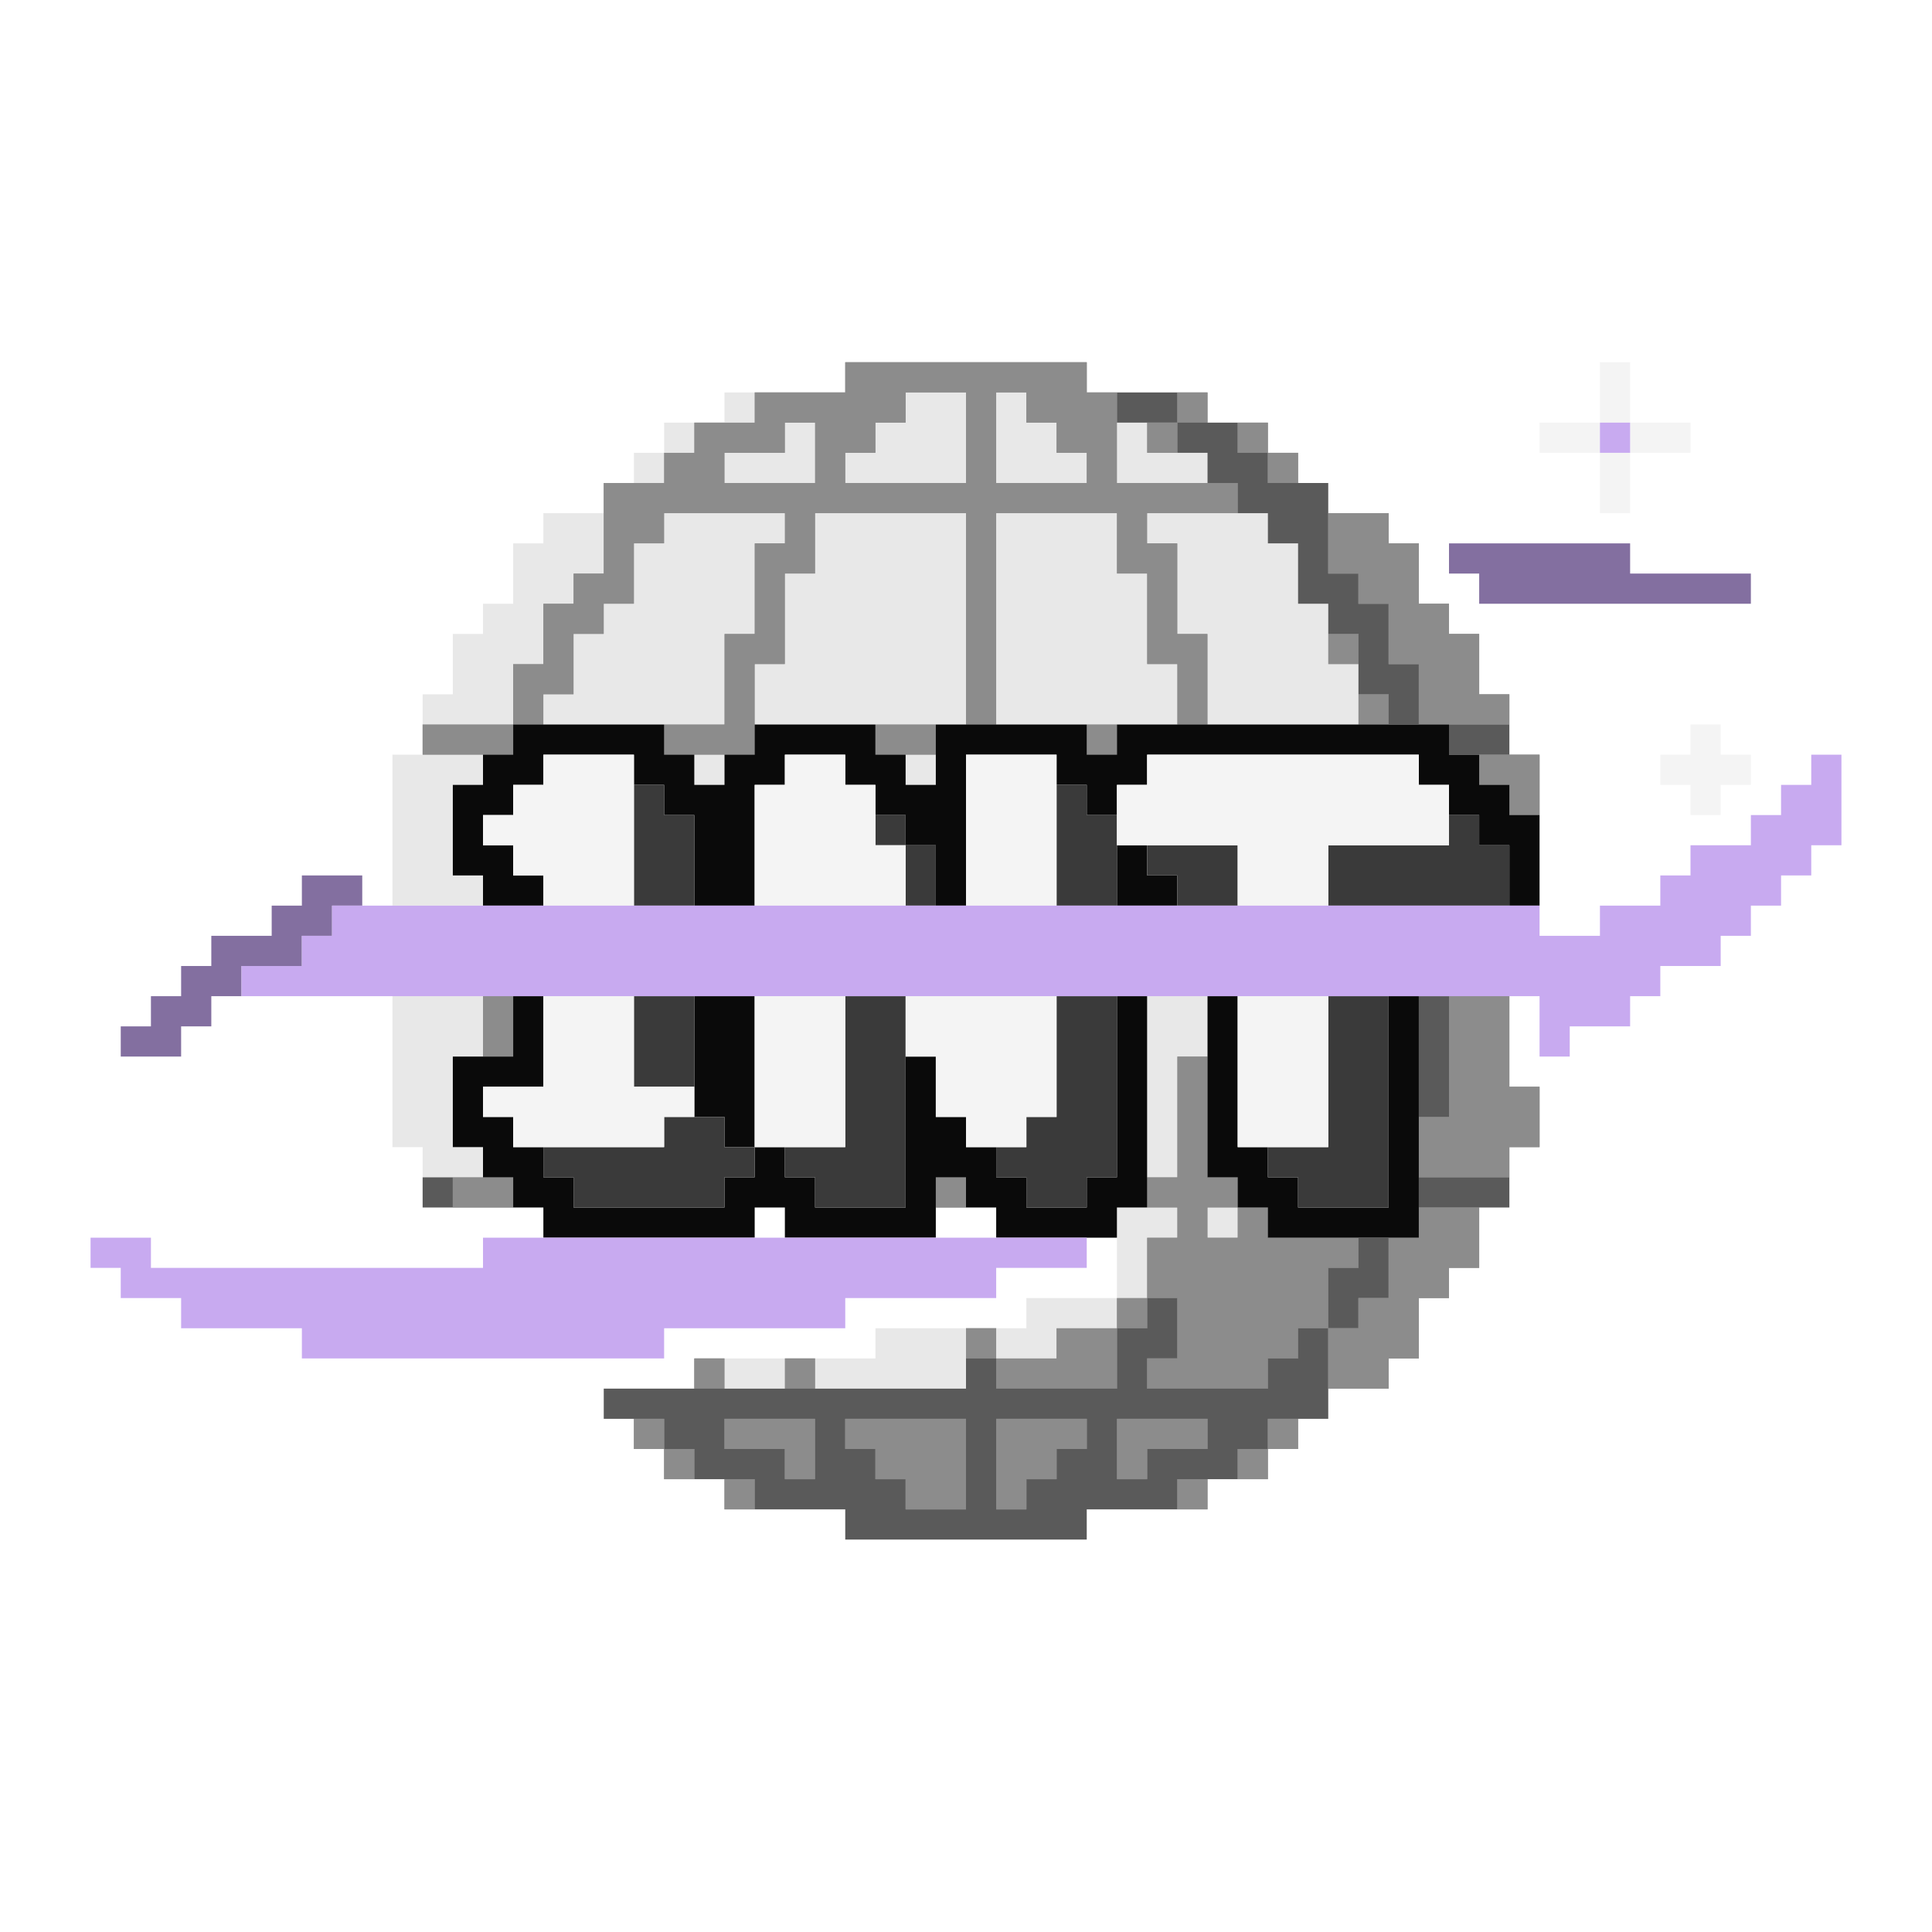
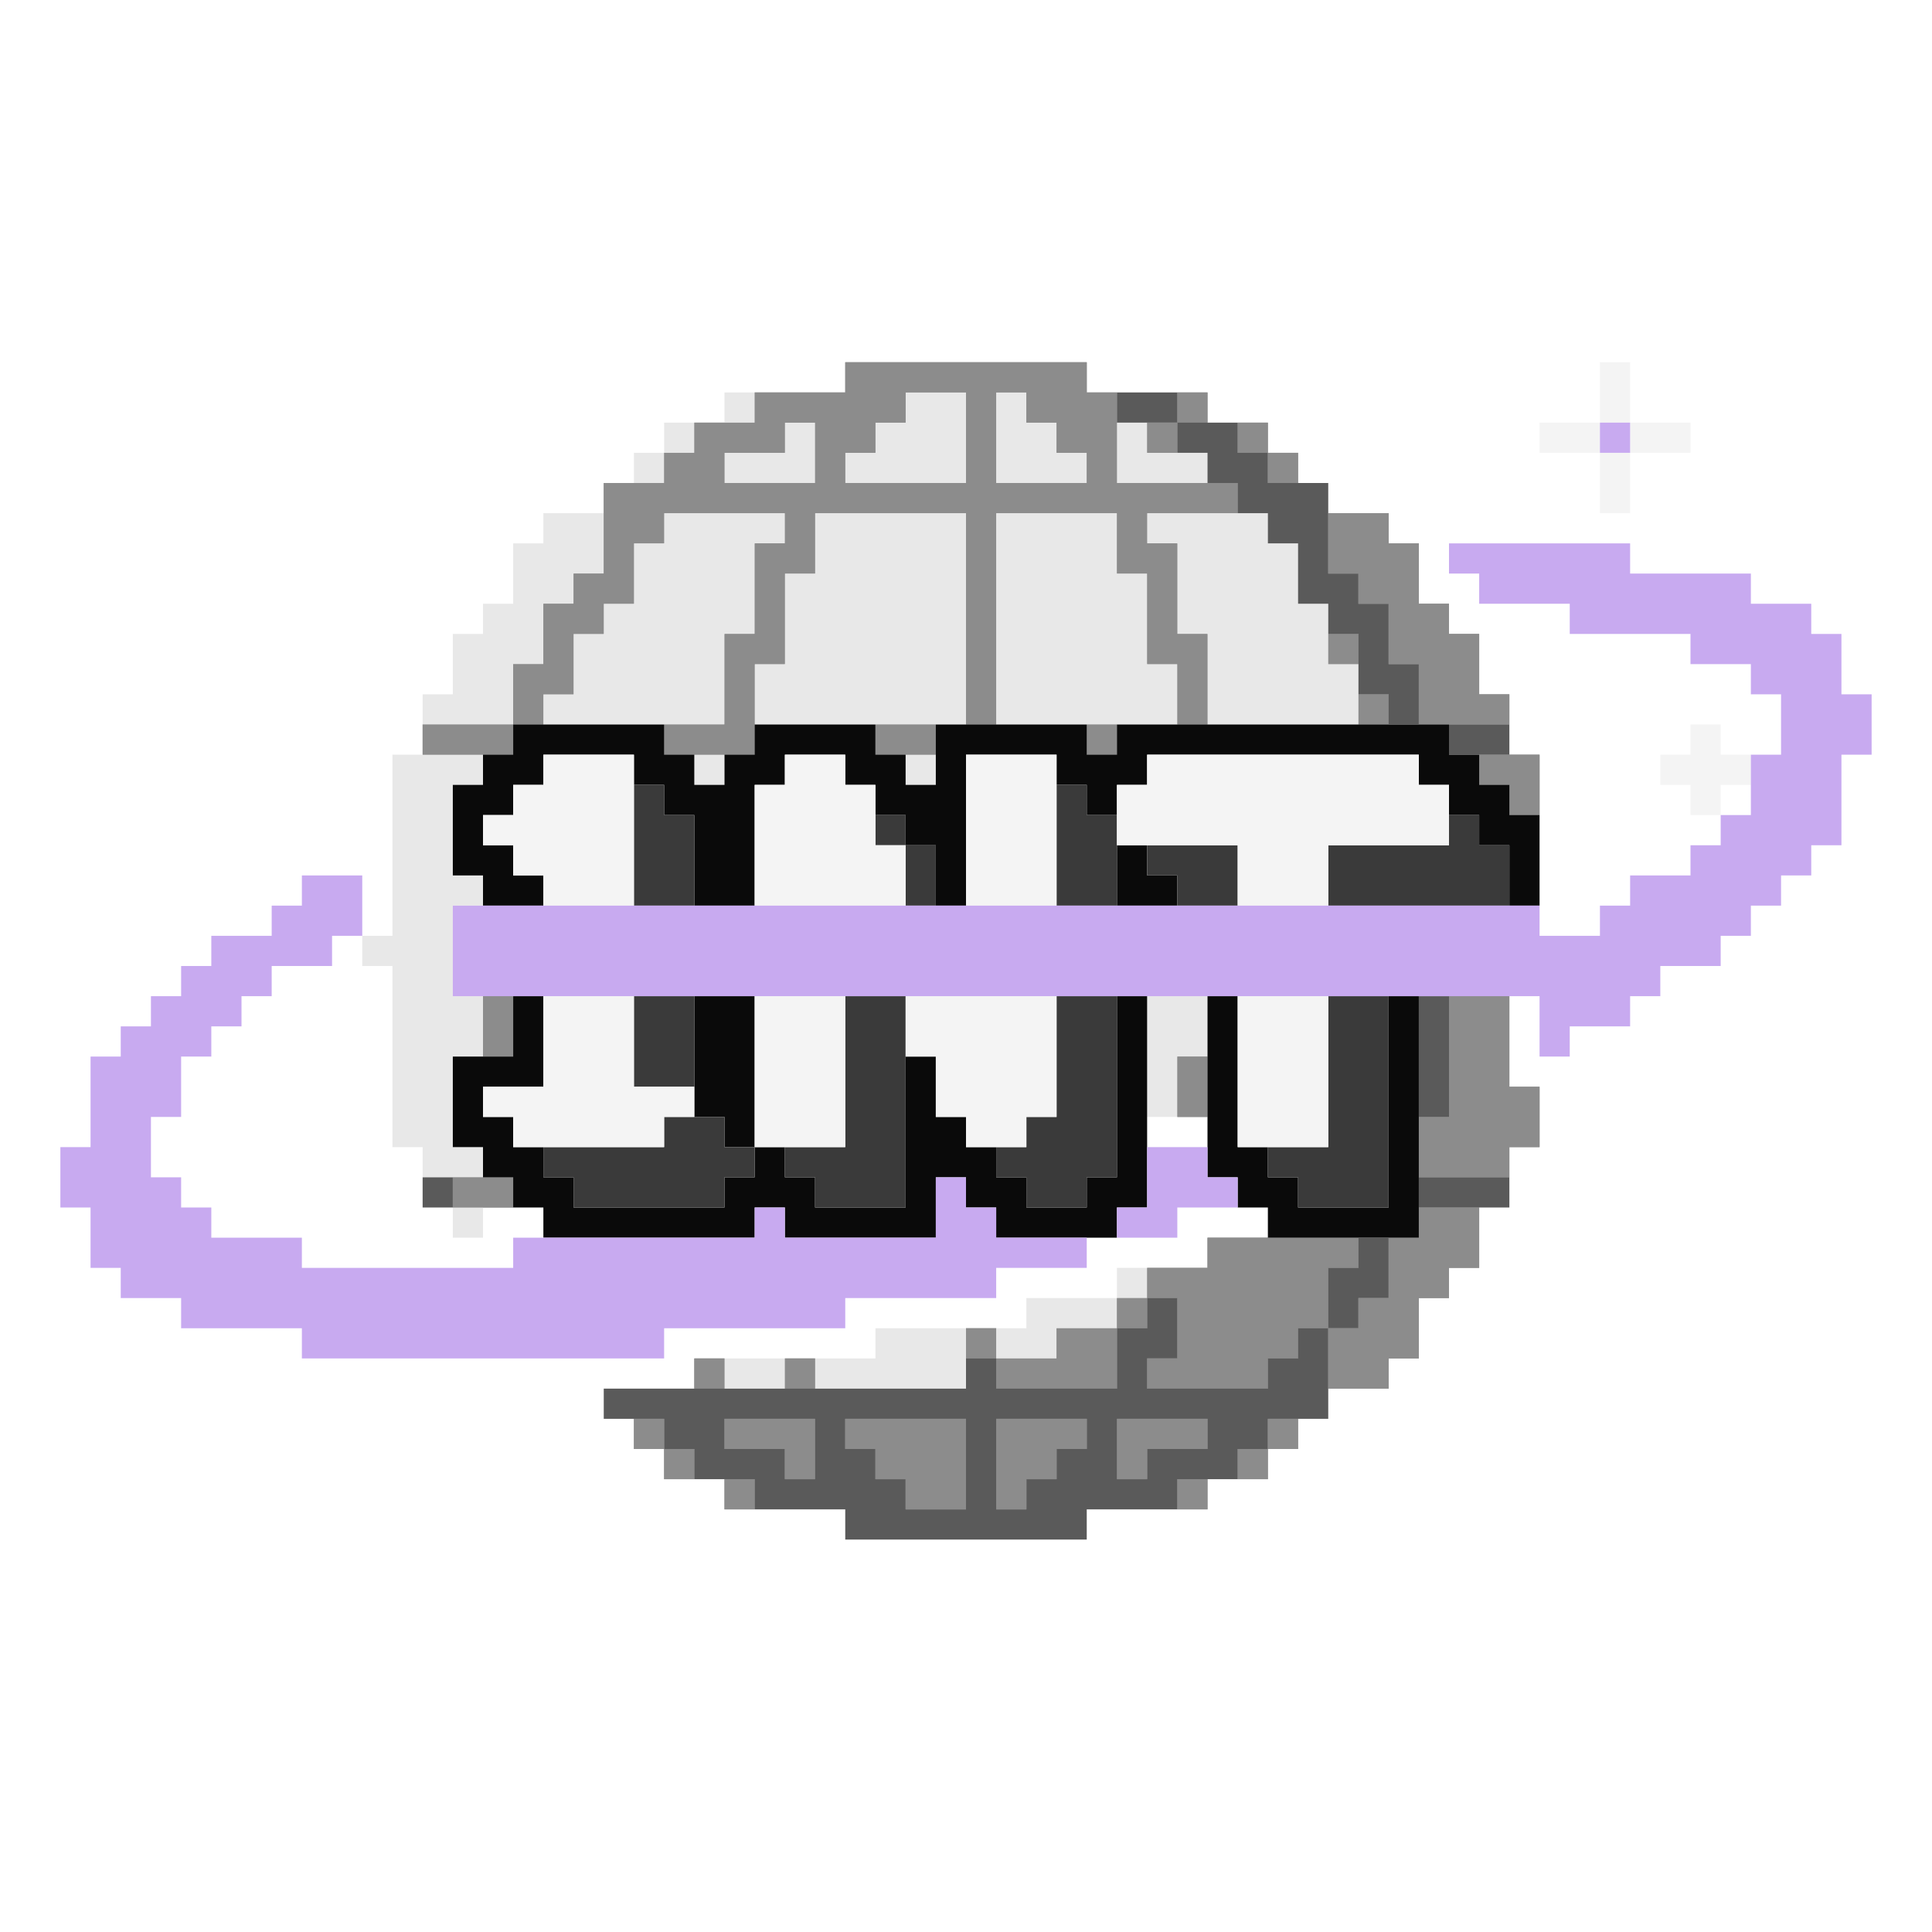
<svg xmlns="http://www.w3.org/2000/svg" viewBox="0 0 512 512" width="512" height="512">
-   <path d="M384.00 144.00h48.00v8.00h-48.00zM392.00 152.00h72.00v8.00h-72.00zM80.00 232.00h16.00v8.00h-16.00zM72.00 240.00h16.00v8.00h-16.00zM56.00 248.00h24.00v8.00h-24.00zM48.00 256.00h16.00v8.00h-16.00zM40.00 264.00h16.00v8.00h-16.00zM32.00 272.00h16.00v8.00h-16.00z" fill="#836fa0" />
-   <path d="M224.00 96.00h64.00v8.00h-64.00zM200.00 104.00h40.00v8.00h-40.00zM256.00 104.00h8.00v8.00h-8.00zM272.00 104.00h24.00v8.00h-24.00zM312.00 104.00h8.00v8.00h-8.00zM184.00 112.00h24.00v8.00h-24.00zM216.00 112.00h16.00v8.00h-16.00zM256.00 112.00h8.00v8.00h-8.00zM280.00 112.00h16.00v8.00h-16.00zM304.00 112.00h8.00v8.00h-8.00zM328.00 112.00h8.00v8.00h-8.00zM176.00 120.00h16.00v8.00h-16.00zM216.00 120.00h8.00v8.00h-8.00zM256.00 120.00h8.00v8.00h-8.00zM288.00 120.00h8.00v8.00h-8.00zM336.00 120.00h8.00v8.00h-8.00zM160.00 128.00h168.00v8.00h-168.00zM160.00 136.00h16.00v8.00h-16.00zM208.00 136.00h8.00v8.00h-8.00zM256.00 136.00h8.00v8.00h-8.00zM296.00 136.00h8.00v8.00h-8.00zM352.00 136.00h16.00v8.00h-16.00zM160.00 144.00h8.00v8.00h-8.00zM200.00 144.00h16.00v8.00h-16.00zM256.00 144.00h8.00v8.00h-8.00zM296.00 144.00h16.00v8.00h-16.00zM352.00 144.00h24.00v8.00h-24.00zM152.00 152.00h16.00v8.00h-16.00zM200.00 152.00h8.00v8.00h-8.00zM256.00 152.00h8.00v8.00h-8.00zM304.00 152.00h8.00v8.00h-8.00zM360.00 152.00h16.00v8.00h-16.00zM144.00 160.00h16.00v8.00h-16.00zM200.00 160.00h8.00v8.00h-8.00zM256.00 160.00h8.00v8.00h-8.00zM304.00 160.00h8.00v8.00h-8.00zM368.00 160.00h16.00v8.00h-16.00zM144.00 168.00h8.00v8.00h-8.00zM192.00 168.00h16.00v8.00h-16.00zM256.00 168.00h8.00v8.00h-8.00zM304.00 168.00h16.00v8.00h-16.00zM352.00 168.00h8.00v8.00h-8.00zM368.00 168.00h24.00v8.00h-24.00zM136.00 176.00h16.00v8.00h-16.00zM192.00 176.00h8.00v8.00h-8.00zM256.00 176.00h8.00v8.00h-8.00zM312.00 176.00h8.00v8.00h-8.00zM376.00 176.00h16.00v8.00h-16.00zM136.00 184.00h8.00v8.00h-8.00zM192.00 184.00h8.00v8.00h-8.00zM256.00 184.00h8.00v8.00h-8.00zM312.00 184.00h8.00v8.00h-8.00zM360.00 184.00h8.00v8.00h-8.00zM376.00 184.00h24.00v8.00h-24.00zM112.00 192.00h24.00v8.00h-24.00zM176.00 192.00h24.00v8.00h-24.00zM232.00 192.00h16.00v8.00h-16.00zM288.00 192.00h8.00v8.00h-8.00zM392.00 200.00h16.00v8.00h-16.00zM400.00 208.00h8.00v8.00h-8.00zM128.00 264.00h8.00v8.00h-8.00zM384.00 264.00h16.00v8.00h-16.00zM128.00 272.00h8.00v8.00h-8.00zM384.00 272.00h16.00v8.00h-16.00zM312.00 280.00h8.00v8.00h-8.00zM384.00 280.00h16.00v8.00h-16.00zM312.00 288.00h8.00v8.00h-8.00zM384.00 288.00h24.00v8.00h-24.00zM312.00 296.00h8.00v8.00h-8.00zM376.00 296.00h32.00v8.00h-32.00zM312.00 304.00h8.00v8.00h-8.00zM376.00 304.00h24.00v8.00h-24.00zM120.00 312.00h16.00v8.00h-16.00zM248.00 312.00h8.00v8.00h-8.00zM304.00 312.00h24.00v8.00h-24.00zM312.00 320.00h8.00v8.00h-8.00zM328.00 320.00h8.00v8.00h-8.00zM376.00 320.00h16.00v8.00h-16.00zM304.00 328.00h56.00v8.00h-56.00zM368.00 328.00h24.00v8.00h-24.00zM304.00 336.00h48.00v8.00h-48.00zM368.00 336.00h16.00v8.00h-16.00zM296.00 344.00h8.00v8.00h-8.00zM312.00 344.00h40.00v8.00h-40.00zM360.00 344.00h16.00v8.00h-16.00zM256.00 352.00h8.00v8.00h-8.00zM280.00 352.00h16.00v8.00h-16.00zM312.00 352.00h32.00v8.00h-32.00zM352.00 352.00h24.00v8.00h-24.00zM184.00 360.00h8.00v8.00h-8.00zM208.00 360.00h8.00v8.00h-8.00zM264.00 360.00h32.00v8.00h-32.00zM304.00 360.00h32.00v8.00h-32.00zM352.00 360.00h16.00v8.00h-16.00zM168.00 376.00h8.00v8.00h-8.00zM192.00 376.00h24.00v8.00h-24.00zM224.00 376.00h32.00v8.00h-32.00zM264.00 376.00h24.00v8.00h-24.00zM296.00 376.00h24.00v8.00h-24.00zM336.00 376.00h8.00v8.00h-8.00zM176.00 384.00h8.00v8.00h-8.00zM208.00 384.00h8.00v8.00h-8.00zM232.00 384.00h24.00v8.00h-24.00zM264.00 384.00h16.00v8.00h-16.00zM296.00 384.00h8.00v8.00h-8.00zM328.00 384.00h8.00v8.00h-8.00zM192.00 392.00h8.00v8.00h-8.00zM240.00 392.00h16.00v8.00h-16.00zM264.00 392.00h8.00v8.00h-8.00zM312.00 392.00h8.00v8.00h-8.00z" fill="#8c8c8c" />
-   <path d="M192.00 104.00h8.00v8.00h-8.00zM240.00 104.00h16.00v8.00h-16.00zM264.00 104.00h8.00v8.00h-8.00zM176.00 112.00h8.00v8.00h-8.00zM208.00 112.00h8.00v8.00h-8.00zM232.00 112.00h24.00v8.00h-24.00zM264.00 112.00h16.00v8.00h-16.00zM296.00 112.00h8.00v8.00h-8.00zM168.00 120.00h8.00v8.00h-8.00zM192.00 120.00h24.00v8.00h-24.00zM224.00 120.00h32.00v8.00h-32.00zM264.00 120.00h24.00v8.00h-24.00zM296.00 120.00h24.00v8.00h-24.00zM144.00 136.00h16.00v8.00h-16.00zM176.00 136.00h32.00v8.00h-32.00zM216.00 136.00h40.00v8.00h-40.00zM264.00 136.00h32.00v8.00h-32.00zM304.00 136.00h32.00v8.00h-32.00zM136.00 144.00h24.00v8.00h-24.00zM168.00 144.00h32.00v8.00h-32.00zM216.00 144.00h40.00v8.00h-40.00zM264.00 144.00h32.00v8.00h-32.00zM312.00 144.00h32.00v8.00h-32.00zM136.00 152.00h16.00v8.00h-16.00zM168.00 152.00h32.00v8.00h-32.00zM208.00 152.00h48.00v8.00h-48.00zM264.00 152.00h40.00v8.00h-40.00zM312.00 152.00h32.00v8.00h-32.00zM128.00 160.00h16.00v8.00h-16.00zM160.00 160.00h40.00v8.00h-40.00zM208.00 160.00h48.00v8.00h-48.00zM264.00 160.00h40.00v8.00h-40.00zM312.00 160.00h40.00v8.00h-40.00zM120.00 168.00h24.00v8.00h-24.00zM152.00 168.00h40.00v8.00h-40.00zM208.00 168.00h48.00v8.00h-48.00zM264.00 168.00h40.00v8.00h-40.00zM320.00 168.00h32.00v8.00h-32.00zM120.00 176.00h16.00v8.00h-16.00zM152.00 176.00h40.00v8.00h-40.00zM200.00 176.00h56.00v8.00h-56.00zM264.00 176.00h48.00v8.00h-48.00zM320.00 176.00h40.00v8.00h-40.00zM112.00 184.00h24.00v8.00h-24.00zM144.00 184.00h48.00v8.00h-48.00zM200.00 184.00h56.00v8.00h-56.00zM264.00 184.00h48.00v8.00h-48.00zM320.00 184.00h40.00v8.00h-40.00zM104.00 200.00h24.00v8.00h-24.00zM184.00 200.00h8.00v8.00h-8.00zM240.00 200.00h8.00v8.00h-8.00zM104.00 208.00h16.00v8.00h-16.00zM104.00 216.00h16.00v8.00h-16.00zM104.00 224.00h16.00v8.00h-16.00zM104.00 232.00h24.00v8.00h-24.00zM104.00 264.00h24.00v8.00h-24.00zM304.00 264.00h16.00v8.00h-16.00zM104.00 272.00h24.00v8.00h-24.00zM304.00 272.00h16.00v8.00h-16.00zM104.00 280.00h16.00v8.00h-16.00zM304.00 280.00h8.00v8.00h-8.00zM104.00 288.00h16.00v8.00h-16.00zM304.00 288.00h8.00v8.00h-8.00zM104.00 296.00h16.00v8.00h-16.00zM304.00 296.00h8.00v8.00h-8.00zM112.00 304.00h16.00v8.00h-16.00zM304.00 304.00h8.00v8.00h-8.00zM296.00 320.00h16.00v8.00h-16.00zM320.00 320.00h8.00v8.00h-8.00zM296.00 328.00h8.00v8.00h-8.00zM296.00 336.00h8.00v8.00h-8.00zM272.00 344.00h24.00v8.00h-24.00zM232.00 352.00h24.00v8.00h-24.00zM264.00 352.00h16.00v8.00h-16.00zM192.00 360.00h16.00v8.00h-16.00zM216.00 360.00h40.00v8.00h-40.00z" fill="#e8e8e8" />
-   <path d="M224.00 96.00h64.00v8.00h-64.00zM200.00 104.00h40.00v8.00h-40.00zM256.00 104.00h8.00v8.00h-8.00zM272.00 104.00h24.00v8.00h-24.00zM312.00 104.00h8.00v8.00h-8.00zM184.00 112.00h24.00v8.00h-24.00zM216.00 112.00h16.00v8.00h-16.00zM256.00 112.00h8.00v8.00h-8.00zM280.00 112.00h16.00v8.00h-16.00zM304.00 112.00h8.00v8.00h-8.00zM328.00 112.00h8.00v8.00h-8.00zM176.00 120.00h16.00v8.00h-16.00zM216.00 120.00h8.00v8.00h-8.00zM256.00 120.00h8.00v8.00h-8.00zM288.00 120.00h8.00v8.00h-8.00zM336.00 120.00h8.00v8.00h-8.00zM160.00 128.00h168.00v8.00h-168.00zM160.00 136.00h16.00v8.00h-16.00zM208.00 136.00h8.00v8.00h-8.00zM256.00 136.00h8.00v8.00h-8.00zM296.00 136.00h8.00v8.00h-8.00zM352.00 136.00h16.00v8.00h-16.00zM160.00 144.00h8.00v8.00h-8.00zM200.00 144.00h16.00v8.00h-16.00zM256.00 144.00h8.00v8.00h-8.00zM296.00 144.00h16.00v8.00h-16.00zM352.00 144.00h24.00v8.00h-24.00zM152.00 152.00h16.00v8.00h-16.00zM200.00 152.00h8.00v8.00h-8.00zM256.00 152.00h8.00v8.00h-8.00zM304.00 152.00h8.00v8.00h-8.00zM360.00 152.00h16.00v8.00h-16.00zM144.00 160.00h16.00v8.00h-16.00zM200.00 160.00h8.00v8.00h-8.00zM256.00 160.00h8.00v8.00h-8.00zM304.00 160.00h8.00v8.00h-8.00zM368.00 160.00h16.00v8.00h-16.00zM144.00 168.00h8.00v8.00h-8.00zM192.00 168.00h16.00v8.00h-16.00zM256.00 168.00h8.00v8.00h-8.00zM304.00 168.00h16.00v8.00h-16.00zM352.00 168.00h8.00v8.00h-8.00zM368.00 168.00h24.00v8.00h-24.00zM136.00 176.00h16.00v8.00h-16.00zM192.00 176.00h8.00v8.00h-8.00zM256.00 176.00h8.00v8.00h-8.00zM312.00 176.00h8.00v8.00h-8.00zM376.00 176.00h16.00v8.00h-16.00zM136.00 184.00h8.00v8.00h-8.00zM192.00 184.00h8.00v8.00h-8.00zM256.00 184.00h8.00v8.00h-8.00zM312.00 184.00h8.00v8.00h-8.00zM360.00 184.00h8.00v8.00h-8.00zM376.00 184.00h24.00v8.00h-24.00zM112.00 192.00h24.00v8.00h-24.00zM176.00 192.00h24.00v8.00h-24.00zM232.00 192.00h16.00v8.00h-16.00zM288.00 192.00h8.00v8.00h-8.00zM392.00 200.00h16.00v8.00h-16.00zM400.00 208.00h8.00v8.00h-8.00zM128.00 264.00h8.00v8.00h-8.00zM384.00 264.00h16.00v8.00h-16.00zM128.00 272.00h8.00v8.00h-8.00zM384.00 272.00h16.00v8.00h-16.00zM312.00 280.00h8.00v8.00h-8.00zM384.00 280.00h16.00v8.00h-16.00zM312.00 288.00h8.00v8.00h-8.00zM384.00 288.00h24.00v8.00h-24.00zM312.00 296.00h8.00v8.00h-8.00zM376.00 296.00h32.00v8.00h-32.00zM312.00 304.00h8.00v8.00h-8.00zM376.00 304.00h24.00v8.00h-24.00zM120.00 312.00h16.00v8.00h-16.00zM248.00 312.00h8.00v8.00h-8.00zM304.00 312.00h24.00v8.00h-24.00zM312.00 320.00h8.00v8.00h-8.00zM328.00 320.00h8.00v8.00h-8.00zM376.00 320.00h16.00v8.00h-16.00zM304.00 328.00h56.00v8.00h-56.00zM368.00 328.00h24.00v8.00h-24.00zM304.00 336.00h48.00v8.00h-48.00zM368.00 336.00h16.00v8.00h-16.00zM296.00 344.00h8.00v8.00h-8.00zM312.00 344.00h40.00v8.00h-40.00zM360.00 344.00h16.00v8.00h-16.00zM256.00 352.00h8.00v8.00h-8.00zM280.00 352.00h16.00v8.00h-16.00zM312.00 352.00h32.00v8.00h-32.00zM352.00 352.00h24.00v8.00h-24.00zM184.00 360.00h8.00v8.00h-8.00zM208.00 360.00h8.00v8.00h-8.00zM264.00 360.00h32.00v8.00h-32.00zM304.00 360.00h32.00v8.00h-32.00zM352.00 360.00h16.00v8.00h-16.00zM168.00 376.00h8.00v8.00h-8.00zM192.00 376.00h24.00v8.00h-24.00zM224.00 376.00h32.00v8.00h-32.00zM264.00 376.00h24.00v8.00h-24.00zM296.00 376.00h24.00v8.00h-24.00zM336.00 376.00h8.00v8.00h-8.00zM176.00 384.00h8.00v8.00h-8.00zM208.00 384.00h8.00v8.00h-8.00zM232.00 384.00h24.00v8.00h-24.00zM264.00 384.00h16.00v8.00h-16.00zM296.00 384.00h8.00v8.00h-8.00zM328.00 384.00h8.00v8.00h-8.00zM192.00 392.00h8.00v8.00h-8.00zM240.00 392.00h16.00v8.00h-16.00zM264.00 392.00h8.00v8.00h-8.00zM312.00 392.00h8.00v8.00h-8.00z" fill="#8c8c8c" />
+   <path d="M224.00 96.00h64.00v8.00h-64.00zM200.00 104.00h40.00v8.00h-40.00zM256.00 104.00h8.00v8.00h-8.00zM272.00 104.00h24.00v8.00h-24.00zM312.00 104.00h8.00v8.00h-8.00zM184.00 112.00h24.00v8.00h-24.00zM216.00 112.00h16.00v8.00h-16.00zM256.00 112.00h8.00v8.00h-8.00zM280.00 112.00h16.00v8.00h-16.00zM304.00 112.00h8.00v8.00h-8.00zM328.00 112.00h8.00v8.00h-8.00zM176.00 120.00h16.00v8.00h-16.00zM216.00 120.00h8.00v8.00h-8.00zM256.00 120.00h8.00v8.00h-8.00zM288.00 120.00h8.00v8.00h-8.00zM336.00 120.00h8.00v8.00h-8.00zM160.00 128.00h168.00v8.00h-168.00zM160.00 136.00h16.00v8.00h-16.00zM208.00 136.00h8.00v8.00h-8.00zM256.00 136.00h8.00v8.00h-8.00zM296.00 136.00h8.00v8.00h-8.00zM352.00 136.00h16.00v8.00h-16.00zM160.00 144.00h8.00v8.00h-8.00zM200.00 144.00h16.00v8.00h-16.00zM256.00 144.00h8.00v8.00h-8.00zM296.00 144.00h16.00v8.00h-16.00zM352.00 144.00h24.00v8.00h-24.00zM152.00 152.00h16.00v8.00h-16.00zM200.00 152.00h8.00v8.00h-8.00zM256.00 152.00h8.00v8.00h-8.00zM304.00 152.00h8.00v8.00h-8.00zM360.00 152.00h16.00v8.00h-16.00zM144.00 160.00h16.00v8.00h-16.00zM200.00 160.00h8.00v8.00h-8.00zM256.00 160.00h8.00v8.00h-8.00zM304.00 160.00h8.00v8.00h-8.00zM368.00 160.00h16.00v8.00h-16.00zM144.00 168.00h8.00v8.00h-8.00zM192.00 168.00h16.00v8.00h-16.00zM256.00 168.00h8.00v8.00h-8.00zM304.00 168.00h16.00v8.00h-16.00zM352.00 168.00h8.00v8.00h-8.00zM368.00 168.00h24.00v8.00h-24.00zM136.00 176.00h16.00v8.00h-16.00zM192.00 176.00h8.00v8.00h-8.00zM256.00 176.00h8.00v8.00h-8.00zM312.00 176.00h8.00v8.00h-8.00zM376.00 176.00h16.00v8.00h-16.00zM136.00 184.00h8.00v8.00h-8.00zM192.00 184.00h8.00v8.00h-8.00zM256.00 184.00h8.00v8.00h-8.00zM312.00 184.00h8.00v8.00h-8.00zM360.00 184.00h8.00v8.00h-8.00zM376.00 184.00h24.00v8.00h-24.00zM112.00 192.00h24.00v8.00h-24.00zM176.00 192.00h24.00v8.00h-24.00zM232.00 192.00h16.00v8.00h-16.00zM288.00 192.00h8.00v8.00h-8.00zM392.00 200.00h16.00v8.00h-16.00zM400.00 208.00h8.00v8.00h-8.00zM128.00 264.00h8.00v8.00h-8.00zM384.00 264.00h16.00v8.00h-16.00zM128.00 272.00h8.00v8.00h-8.00zM384.00 272.00h16.00v8.00h-16.00zM312.00 280.00h8.00v8.00h-8.00zM384.00 280.00h16.00v8.00h-16.00zM312.00 288.00h8.00v8.00h-8.00zM384.00 288.00h24.00v8.00h-24.00zM376.00 296.00h32.00v8.00h-32.00zM376.00 304.00h24.00v8.00h-24.00zM120.00 312.00h16.00v8.00h-16.00zM376.00 320.00h16.00v8.00h-16.00zM320.00 328.00h40.00v8.00h-40.00zM368.00 328.00h24.00v8.00h-24.00zM304.00 336.00h48.00v8.00h-48.00zM368.00 336.00h16.00v8.00h-16.00zM296.00 344.00h8.00v8.00h-8.00zM312.00 344.00h40.00v8.00h-40.00zM360.00 344.00h16.00v8.00h-16.00zM256.00 352.00h8.00v8.00h-8.00zM280.00 352.00h16.00v8.00h-16.00zM312.00 352.00h32.00v8.00h-32.00zM352.00 352.00h24.00v8.00h-24.00zM184.00 360.00h8.00v8.00h-8.00zM208.00 360.00h8.00v8.00h-8.00zM264.00 360.00h32.00v8.00h-32.00zM304.00 360.00h32.00v8.00h-32.00zM352.00 360.00h16.00v8.00h-16.00zM168.00 376.00h8.00v8.00h-8.00zM192.00 376.00h24.00v8.00h-24.00zM224.00 376.00h32.00v8.00h-32.00zM264.00 376.00h24.00v8.00h-24.00zM296.00 376.00h24.00v8.00h-24.00zM336.00 376.00h8.00v8.00h-8.00zM176.00 384.00h8.00v8.00h-8.00zM208.00 384.00h8.00v8.00h-8.00zM232.00 384.00h24.00v8.00h-24.00zM264.00 384.00h16.00v8.00h-16.00zM296.00 384.00h8.00v8.00h-8.00zM328.00 384.00h8.00v8.00h-8.00zM192.00 392.00h8.00v8.00h-8.00zM240.00 392.00h16.00v8.00h-16.00zM264.00 392.00h8.00v8.00h-8.00zM312.00 392.00h8.00v8.00h-8.00z" fill="#8c8c8c" />
+   <path d="M192.00 104.00h8.00v8.00h-8.00zM240.00 104.00h16.00v8.00h-16.00zM264.00 104.00h8.00v8.00h-8.00zM176.00 112.00h8.00v8.00h-8.00zM208.00 112.00h8.00v8.00h-8.00zM232.00 112.00h24.00v8.00h-24.00zM264.00 112.00h16.00v8.00h-16.00zM296.00 112.00h8.00v8.00h-8.00zM168.00 120.00h8.00v8.00h-8.00zM192.00 120.00h24.00v8.00h-24.00zM224.00 120.00h32.00v8.00h-32.00zM264.00 120.00h24.00v8.00h-24.00zM296.00 120.00h24.00v8.00h-24.00zM144.00 136.00h16.00v8.00h-16.00zM176.00 136.00h32.00v8.00h-32.00zM216.00 136.00h40.00v8.00h-40.00zM264.00 136.00h32.00v8.00h-32.00zM304.00 136.00h32.00v8.00h-32.00zM136.00 144.00h24.00v8.00h-24.00zM168.00 144.00h32.00v8.00h-32.00zM216.00 144.00h40.00v8.00h-40.00zM264.00 144.00h32.00v8.00h-32.00zM312.00 144.00h32.00v8.00h-32.00zM136.00 152.00h16.00v8.00h-16.00zM168.00 152.00h32.00v8.00h-32.00zM208.00 152.00h48.00v8.00h-48.00zM264.00 152.00h40.00v8.00h-40.00zM312.00 152.00h32.00v8.00h-32.00zM128.00 160.00h16.00v8.00h-16.00zM160.00 160.00h40.00v8.00h-40.00zM208.00 160.00h48.00v8.00h-48.00zM264.00 160.00h40.00v8.00h-40.00zM312.00 160.00h40.00v8.00h-40.00zM120.00 168.00h24.00v8.00h-24.00zM152.00 168.00h40.00v8.00h-40.00zM208.00 168.00h48.00v8.00h-48.00zM264.00 168.00h40.00v8.00h-40.00zM320.00 168.00h32.00v8.00h-32.00zM120.00 176.00h16.00v8.00h-16.00zM152.00 176.00h40.00v8.00h-40.00zM200.00 176.00h56.00v8.00h-56.00zM264.00 176.00h48.00v8.00h-48.00zM320.00 176.00h40.00v8.00h-40.00zM112.00 184.00h24.00v8.00h-24.00zM144.00 184.00h48.00v8.00h-48.00zM200.00 184.00h56.00v8.00h-56.00zM264.00 184.00h48.00v8.00h-48.00zM320.00 184.00h40.00v8.00h-40.00zM104.00 200.00h24.00v8.00h-24.00zM184.00 200.00h8.00v8.00h-8.00zM240.00 200.00h8.00v8.00h-8.00zM104.00 208.00h16.00v8.00h-16.00zM104.00 216.00h16.00v8.00h-16.00zM104.00 224.00h16.00v8.00h-16.00zM104.00 232.00h24.00v8.00h-24.00zM104.00 240.00h16.00v8.00h-16.00zM96.00 248.00h24.00v8.00h-24.00zM104.00 256.00h16.00v8.00h-16.00zM104.00 264.00h24.00v8.00h-24.00zM304.00 264.00h16.00v8.00h-16.00zM104.00 272.00h24.00v8.00h-24.00zM304.00 272.00h16.00v8.00h-16.00zM104.00 280.00h16.00v8.00h-16.00zM304.00 280.00h8.00v8.00h-8.00zM104.00 288.00h16.00v8.00h-16.00zM304.00 288.00h8.00v8.00h-8.00zM104.00 296.00h16.00v8.00h-16.00zM112.00 304.00h16.00v8.00h-16.00zM120.00 320.00h8.00v8.00h-8.00zM296.00 336.00h8.00v8.00h-8.00zM272.00 344.00h24.00v8.00h-24.00zM232.00 352.00h24.00v8.00h-24.00zM264.00 352.00h16.00v8.00h-16.00zM192.00 360.00h16.00v8.00h-16.00zM216.00 360.00h40.00v8.00h-40.00z" fill="#e8e8e8" />
+   <path d="M224.00 96.00h64.00v8.00h-64.00zM200.00 104.00h40.00v8.00h-40.00zM256.00 104.00h8.00v8.00h-8.00zM272.00 104.00h24.00v8.00h-24.00zM312.00 104.00h8.00v8.00h-8.00zM184.00 112.00h24.00v8.00h-24.00zM216.00 112.00h16.00v8.00h-16.00zM256.00 112.00h8.00v8.00h-8.00zM280.00 112.00h16.00v8.00h-16.00zM304.00 112.00h8.00v8.00h-8.00zM328.00 112.00h8.00v8.00h-8.00zM176.00 120.00h16.00v8.00h-16.00zM216.00 120.00h8.00v8.00h-8.00zM256.00 120.00h8.00v8.00h-8.00zM288.00 120.00h8.00v8.00h-8.00zM336.00 120.00h8.00v8.00h-8.00zM160.00 128.00h168.00v8.00h-168.00zM160.00 136.00h16.00v8.00h-16.00zM208.00 136.00h8.00v8.00h-8.00zM256.00 136.00h8.00v8.00h-8.00zM296.00 136.00h8.00v8.00h-8.00zM352.00 136.00h16.00v8.00h-16.00zM160.00 144.00h8.00v8.00h-8.00zM200.00 144.00h16.00v8.00h-16.00zM256.00 144.00h8.00v8.00h-8.00zM296.00 144.00h16.00v8.00h-16.00zM352.00 144.00h24.00v8.00h-24.00zM152.00 152.00h16.00v8.00h-16.00zM200.00 152.00h8.00v8.00h-8.00zM256.00 152.00h8.00v8.00h-8.00zM304.00 152.00h8.00v8.00h-8.00zM360.00 152.00h16.00v8.00h-16.00zM144.00 160.00h16.00v8.00h-16.00zM200.00 160.00h8.00v8.00h-8.00zM256.00 160.00h8.00v8.00h-8.00zM304.00 160.00h8.00v8.00h-8.00zM368.00 160.00h16.00v8.00h-16.00zM144.00 168.00h8.00v8.00h-8.00zM192.00 168.00h16.00v8.00h-16.00zM256.00 168.00h8.00v8.00h-8.00zM304.00 168.00h16.00v8.00h-16.00zM352.00 168.00h8.00v8.00h-8.00zM368.00 168.00h24.00v8.00h-24.00zM136.00 176.00h16.00v8.00h-16.00zM192.00 176.00h8.00v8.00h-8.00zM256.00 176.00h8.00v8.00h-8.00zM312.00 176.00h8.00v8.00h-8.00zM376.00 176.00h16.00v8.00h-16.00zM136.00 184.00h8.00v8.00h-8.00zM192.00 184.00h8.00v8.00h-8.00zM256.00 184.00h8.00v8.00h-8.00zM312.00 184.00h8.00v8.00h-8.00zM360.00 184.00h8.00v8.00h-8.00zM376.00 184.00h24.00v8.00h-24.00zM112.00 192.00h24.00v8.00h-24.00zM176.00 192.00h24.00v8.00h-24.00zM232.00 192.00h16.00v8.00h-16.00zM288.00 192.00h8.00v8.00h-8.00zM392.00 200.00h16.00v8.00h-16.00zM400.00 208.00h8.00v8.00h-8.00zM128.00 264.00h8.00v8.00h-8.00zM384.00 264.00h16.00v8.00h-16.00zM128.00 272.00h8.00v8.00h-8.00zM384.00 272.00h16.00v8.00h-16.00zM312.00 280.00h8.00v8.00h-8.00zM384.00 280.00h16.00v8.00h-16.00zM312.00 288.00h8.00v8.00h-8.00zM384.00 288.00h24.00v8.00h-24.00zM376.00 296.00h32.00v8.00h-32.00zM376.00 304.00h24.00v8.00h-24.00zM120.00 312.00h16.00v8.00h-16.00zM376.00 320.00h16.00v8.00h-16.00zM320.00 328.00h40.00v8.00h-40.00zM368.00 328.00h24.00v8.00h-24.00zM304.00 336.00h48.00v8.00h-48.00zM368.00 336.00h16.00v8.00h-16.00zM296.00 344.00h8.00v8.00h-8.00zM312.00 344.00h40.00v8.00h-40.00zM360.00 344.00h16.00v8.00h-16.00zM256.00 352.00h8.00v8.00h-8.00zM280.00 352.00h16.00v8.00h-16.00zM312.00 352.00h32.00v8.00h-32.00zM352.00 352.00h24.00v8.00h-24.00zM184.00 360.00h8.00v8.00h-8.00zM208.00 360.00h8.00v8.00h-8.00zM264.00 360.00h32.00v8.00h-32.00zM304.00 360.00h32.00v8.00h-32.00zM352.00 360.00h16.00v8.00h-16.00zM168.00 376.00h8.00v8.00h-8.00zM192.00 376.00h24.00v8.00h-24.00zM224.00 376.00h32.00v8.00h-32.00zM264.00 376.00h24.00v8.00h-24.00zM296.00 376.00h24.00v8.00h-24.00zM336.00 376.00h8.00v8.00h-8.00zM176.00 384.00h8.00v8.00h-8.00zM208.00 384.00h8.00v8.00h-8.00zM232.00 384.00h24.00v8.00h-24.00zM264.00 384.00h16.00v8.00h-16.00zM296.00 384.00h8.00v8.00h-8.00zM328.00 384.00h8.00v8.00h-8.00zM192.00 392.00h8.00v8.00h-8.00zM240.00 392.00h16.00v8.00h-16.00zM264.00 392.00h8.00v8.00h-8.00zM312.00 392.00h8.00v8.00h-8.00z" fill="#8c8c8c" />
  <path d="M296.00 104.00h16.00v8.00h-16.00zM312.00 112.00h16.00v8.00h-16.00zM320.00 120.00h16.00v8.00h-16.00zM328.00 128.00h24.00v8.00h-24.00zM336.00 136.00h16.00v8.00h-16.00zM344.00 144.00h8.00v8.00h-8.00zM344.00 152.00h16.00v8.00h-16.00zM352.00 160.00h16.00v8.00h-16.00zM360.00 168.00h8.00v8.00h-8.00zM360.00 176.00h16.00v8.00h-16.00zM368.00 184.00h8.00v8.00h-8.00zM384.00 192.00h16.00v8.00h-16.00zM376.00 264.00h8.00v8.00h-8.00zM376.00 272.00h8.00v8.00h-8.00zM376.00 280.00h8.00v8.00h-8.00zM376.00 288.00h8.00v8.00h-8.00zM112.00 312.00h8.00v8.00h-8.00zM376.00 312.00h24.00v8.00h-24.00zM360.00 328.00h8.00v8.00h-8.00zM352.00 336.00h16.00v8.00h-16.00zM304.00 344.00h8.00v8.00h-8.00zM352.00 344.00h8.00v8.00h-8.00zM296.00 352.00h16.00v8.00h-16.00zM344.00 352.00h8.00v8.00h-8.00zM256.00 360.00h8.00v8.00h-8.00zM296.00 360.00h8.00v8.00h-8.00zM336.00 360.00h16.00v8.00h-16.00zM160.00 368.00h192.00v8.00h-192.00zM176.00 376.00h16.00v8.00h-16.00zM216.00 376.00h8.00v8.00h-8.00zM256.00 376.00h8.00v8.00h-8.00zM288.00 376.00h8.00v8.00h-8.00zM320.00 376.00h16.00v8.00h-16.00zM184.00 384.00h24.00v8.00h-24.00zM216.00 384.00h16.00v8.00h-16.00zM256.00 384.00h8.00v8.00h-8.00zM280.00 384.00h16.00v8.00h-16.00zM304.00 384.00h24.00v8.00h-24.00zM200.00 392.00h40.00v8.00h-40.00zM256.00 392.00h8.00v8.00h-8.00zM272.00 392.00h40.00v8.00h-40.00zM224.00 400.00h64.00v8.00h-64.00z" fill="#5a5a5a" />
  <path d="M136.00 192.00h40.00v8.00h-40.00zM200.00 192.00h32.00v8.00h-32.00zM248.00 192.00h40.00v8.00h-40.00zM296.00 192.00h88.00v8.00h-88.00zM128.00 200.00h16.00v8.00h-16.00zM168.00 200.00h16.00v8.00h-16.00zM192.00 200.00h16.00v8.00h-16.00zM224.00 200.00h16.00v8.00h-16.00zM248.00 200.00h8.00v8.00h-8.00zM280.00 200.00h24.00v8.00h-24.00zM376.00 200.00h16.00v8.00h-16.00zM120.00 208.00h16.00v8.00h-16.00zM176.00 208.00h24.00v8.00h-24.00zM232.00 208.00h24.00v8.00h-24.00zM288.00 208.00h8.00v8.00h-8.00zM384.00 208.00h16.00v8.00h-16.00zM120.00 216.00h8.00v8.00h-8.00zM184.00 216.00h16.00v8.00h-16.00zM240.00 216.00h16.00v8.00h-16.00zM392.00 216.00h16.00v8.00h-16.00zM120.00 224.00h16.00v8.00h-16.00zM184.00 224.00h16.00v8.00h-16.00zM248.00 224.00h8.00v8.00h-8.00zM296.00 224.00h8.00v8.00h-8.00zM400.00 224.00h8.00v8.00h-8.00zM128.00 232.00h16.00v8.00h-16.00zM184.00 232.00h16.00v8.00h-16.00zM248.00 232.00h8.00v8.00h-8.00zM296.00 232.00h16.00v8.00h-16.00zM400.00 232.00h8.00v8.00h-8.00zM136.00 264.00h8.00v8.00h-8.00zM184.00 264.00h16.00v8.00h-16.00zM296.00 264.00h8.00v8.00h-8.00zM320.00 264.00h8.00v8.00h-8.00zM368.00 264.00h8.00v8.00h-8.00zM136.00 272.00h8.00v8.00h-8.00zM184.00 272.00h16.00v8.00h-16.00zM296.00 272.00h8.00v8.00h-8.00zM320.00 272.00h8.00v8.00h-8.00zM368.00 272.00h8.00v8.00h-8.00zM120.00 280.00h24.00v8.00h-24.00zM184.00 280.00h16.00v8.00h-16.00zM240.00 280.00h8.00v8.00h-8.00zM296.00 280.00h8.00v8.00h-8.00zM320.00 280.00h8.00v8.00h-8.00zM368.00 280.00h8.00v8.00h-8.00zM120.00 288.00h8.00v8.00h-8.00zM184.00 288.00h16.00v8.00h-16.00zM240.00 288.00h8.00v8.00h-8.00zM296.00 288.00h8.00v8.00h-8.00zM320.00 288.00h8.00v8.00h-8.00zM368.00 288.00h8.00v8.00h-8.00zM120.00 296.00h16.00v8.00h-16.00zM192.00 296.00h8.00v8.00h-8.00zM240.00 296.00h16.00v8.00h-16.00zM296.00 296.00h8.00v8.00h-8.00zM320.00 296.00h8.00v8.00h-8.00zM368.00 296.00h8.00v8.00h-8.00zM128.00 304.00h16.00v8.00h-16.00zM200.00 304.00h8.00v8.00h-8.00zM240.00 304.00h24.00v8.00h-24.00zM296.00 304.00h8.00v8.00h-8.00zM320.00 304.00h16.00v8.00h-16.00zM368.00 304.00h8.00v8.00h-8.00zM136.00 312.00h16.00v8.00h-16.00zM192.00 312.00h24.00v8.00h-24.00zM240.00 312.00h8.00v8.00h-8.00zM256.00 312.00h16.00v8.00h-16.00zM288.00 312.00h16.00v8.00h-16.00zM328.00 312.00h16.00v8.00h-16.00zM368.00 312.00h8.00v8.00h-8.00zM144.00 320.00h56.00v8.00h-56.00zM208.00 320.00h40.00v8.00h-40.00zM264.00 320.00h32.00v8.00h-32.00zM336.00 320.00h40.00v8.00h-40.00z" fill="#0a0a0a" />
  <path d="M168.00 208.00h8.00v8.00h-8.00zM280.00 208.00h8.00v8.00h-8.00zM168.00 216.00h16.00v8.00h-16.00zM232.00 216.00h8.00v8.00h-8.00zM280.00 216.00h16.00v8.00h-16.00zM384.00 216.00h8.00v8.00h-8.00zM168.00 224.00h16.00v8.00h-16.00zM240.00 224.00h8.00v8.00h-8.00zM280.00 224.00h16.00v8.00h-16.00zM304.00 224.00h24.00v8.00h-24.00zM352.00 224.00h48.00v8.00h-48.00zM168.00 232.00h16.00v8.00h-16.00zM240.00 232.00h8.00v8.00h-8.00zM280.00 232.00h16.00v8.00h-16.00zM312.00 232.00h16.00v8.00h-16.00zM352.00 232.00h48.00v8.00h-48.00zM168.00 264.00h16.00v8.00h-16.00zM224.00 264.00h16.00v8.00h-16.00zM280.00 264.00h16.00v8.00h-16.00zM352.00 264.00h16.00v8.00h-16.00zM168.00 272.00h16.00v8.00h-16.00zM224.00 272.00h16.00v8.00h-16.00zM280.00 272.00h16.00v8.00h-16.00zM352.00 272.00h16.00v8.00h-16.00zM168.00 280.00h16.00v8.00h-16.00zM224.00 280.00h16.00v8.00h-16.00zM280.00 280.00h16.00v8.00h-16.00zM352.00 280.00h16.00v8.00h-16.00zM224.00 288.00h16.00v8.00h-16.00zM280.00 288.00h16.00v8.00h-16.00zM352.00 288.00h16.00v8.00h-16.00zM176.00 296.00h16.00v8.00h-16.00zM224.00 296.00h16.00v8.00h-16.00zM272.00 296.00h24.00v8.00h-24.00zM352.00 296.00h16.00v8.00h-16.00zM144.00 304.00h56.00v8.00h-56.00zM208.00 304.00h32.00v8.00h-32.00zM264.00 304.00h32.00v8.00h-32.00zM336.00 304.00h32.00v8.00h-32.00zM152.00 312.00h40.00v8.00h-40.00zM216.00 312.00h24.00v8.00h-24.00zM272.00 312.00h16.00v8.00h-16.00zM344.00 312.00h24.00v8.00h-24.00z" fill="#3a3a3a" />
  <path d="M424.00 96.00h8.00v8.00h-8.00zM424.00 104.00h8.00v8.00h-8.00zM408.00 112.00h16.00v8.00h-16.00zM432.00 112.00h16.00v8.00h-16.00zM424.00 120.00h8.00v8.00h-8.00zM424.00 128.00h8.00v8.00h-8.00zM448.00 192.00h8.00v8.00h-8.00zM144.00 200.00h24.00v8.00h-24.00zM208.00 200.00h16.00v8.00h-16.00zM256.00 200.00h24.00v8.00h-24.00zM304.00 200.00h72.00v8.00h-72.00zM440.00 200.00h24.00v8.00h-24.00zM136.00 208.00h32.00v8.00h-32.00zM200.00 208.00h32.00v8.00h-32.00zM256.00 208.00h24.00v8.00h-24.00zM296.00 208.00h88.00v8.00h-88.00zM448.00 208.00h8.00v8.00h-8.00zM128.00 216.00h40.00v8.00h-40.00zM200.00 216.00h32.00v8.00h-32.00zM256.00 216.00h24.00v8.00h-24.00zM296.00 216.00h88.00v8.00h-88.00zM136.00 224.00h32.00v8.00h-32.00zM200.00 224.00h40.00v8.00h-40.00zM256.00 224.00h24.00v8.00h-24.00zM328.00 224.00h24.00v8.00h-24.00zM144.00 232.00h24.00v8.00h-24.00zM200.00 232.00h40.00v8.00h-40.00zM256.00 232.00h24.00v8.00h-24.00zM328.00 232.00h24.00v8.00h-24.00zM144.00 264.00h24.00v8.00h-24.00zM200.00 264.00h24.00v8.00h-24.00zM240.00 264.00h40.00v8.00h-40.00zM328.00 264.00h24.00v8.00h-24.00zM144.00 272.00h24.00v8.00h-24.00zM200.00 272.00h24.00v8.00h-24.00zM240.00 272.00h40.00v8.00h-40.00zM328.00 272.00h24.00v8.00h-24.00zM144.00 280.00h24.00v8.00h-24.00zM200.00 280.00h24.00v8.00h-24.00zM248.00 280.00h32.00v8.00h-32.00zM328.00 280.00h24.00v8.00h-24.00zM128.00 288.00h56.00v8.00h-56.00zM200.00 288.00h24.00v8.00h-24.00zM248.00 288.00h32.00v8.00h-32.00zM328.00 288.00h24.00v8.00h-24.00zM136.00 296.00h40.00v8.00h-40.00zM200.00 296.00h24.00v8.00h-24.00zM256.00 296.00h16.00v8.00h-16.00zM328.00 296.00h24.00v8.00h-24.00z" fill="#f4f4f4" />
-   <path d="M424.00 112.00h8.00v8.00h-8.00zM480.00 200.00h8.00v8.00h-8.00zM472.00 208.00h16.00v8.00h-16.00zM464.00 216.00h24.00v8.00h-24.00zM448.00 224.00h32.00v8.00h-32.00zM440.00 232.00h32.00v8.00h-32.00zM88.00 240.00h320.00v8.00h-320.00zM424.00 240.00h40.00v8.00h-40.00zM80.00 248.00h376.00v8.00h-376.00zM64.00 256.00h376.00v8.00h-376.00zM408.00 264.00h24.00v8.00h-24.00zM408.00 272.00h8.00v8.00h-8.00zM24.00 328.00h16.00v8.00h-16.00zM128.00 328.00h160.00v8.00h-160.00zM32.00 336.00h232.00v8.00h-232.00zM48.00 344.00h176.00v8.00h-176.00zM80.00 352.00h96.00v8.00h-96.00z" fill="#c8aaf0" />
+   <path d="M424.00 112.00h8.00v8.00h-8.00zM384.00 144.00h48.00v8.00h-48.00zM392.00 152.00h72.00v8.00h-72.00zM416.00 160.00h64.00v8.00h-64.00zM448.00 168.00h40.00v8.00h-40.00zM464.00 176.00h24.00v8.00h-24.00zM472.00 184.00h24.00v8.00h-24.00zM472.00 192.00h24.00v8.00h-24.00zM464.00 200.00h24.00v8.00h-24.00zM464.00 208.00h24.00v8.00h-24.00zM456.00 216.00h32.00v8.00h-32.00zM448.00 224.00h32.00v8.00h-32.00zM80.00 232.00h16.00v8.00h-16.00zM432.00 232.00h40.00v8.00h-40.00zM72.00 240.00h24.00v8.00h-24.00zM120.00 240.00h288.00v8.00h-288.00zM424.00 240.00h40.00v8.00h-40.00zM56.00 248.00h32.00v8.00h-32.00zM120.00 248.00h336.00v8.00h-336.00zM48.00 256.00h24.00v8.00h-24.00zM120.00 256.00h320.00v8.00h-320.00zM40.00 264.00h24.00v8.00h-24.00zM408.00 264.00h24.00v8.00h-24.00zM32.00 272.00h24.00v8.00h-24.00zM408.00 272.00h8.00v8.00h-8.00zM24.00 280.00h24.00v8.00h-24.00zM24.00 288.00h24.00v8.00h-24.00zM24.00 296.00h16.00v8.00h-16.00zM16.00 304.00h24.00v8.00h-24.00zM304.00 304.00h16.00v8.00h-16.00zM16.00 312.00h32.00v8.00h-32.00zM248.00 312.00h8.00v8.00h-8.00zM304.00 312.00h24.00v8.00h-24.00zM24.00 320.00h32.00v8.00h-32.00zM200.00 320.00h8.00v8.00h-8.00zM248.00 320.00h16.00v8.00h-16.00zM296.00 320.00h16.00v8.00h-16.00zM24.00 328.00h56.00v8.00h-56.00zM136.00 328.00h152.00v8.00h-152.00zM32.00 336.00h232.00v8.00h-232.00zM48.00 344.00h176.00v8.00h-176.00zM80.00 352.00h96.00v8.00h-96.00z" fill="#c8aaf0" />
</svg>
